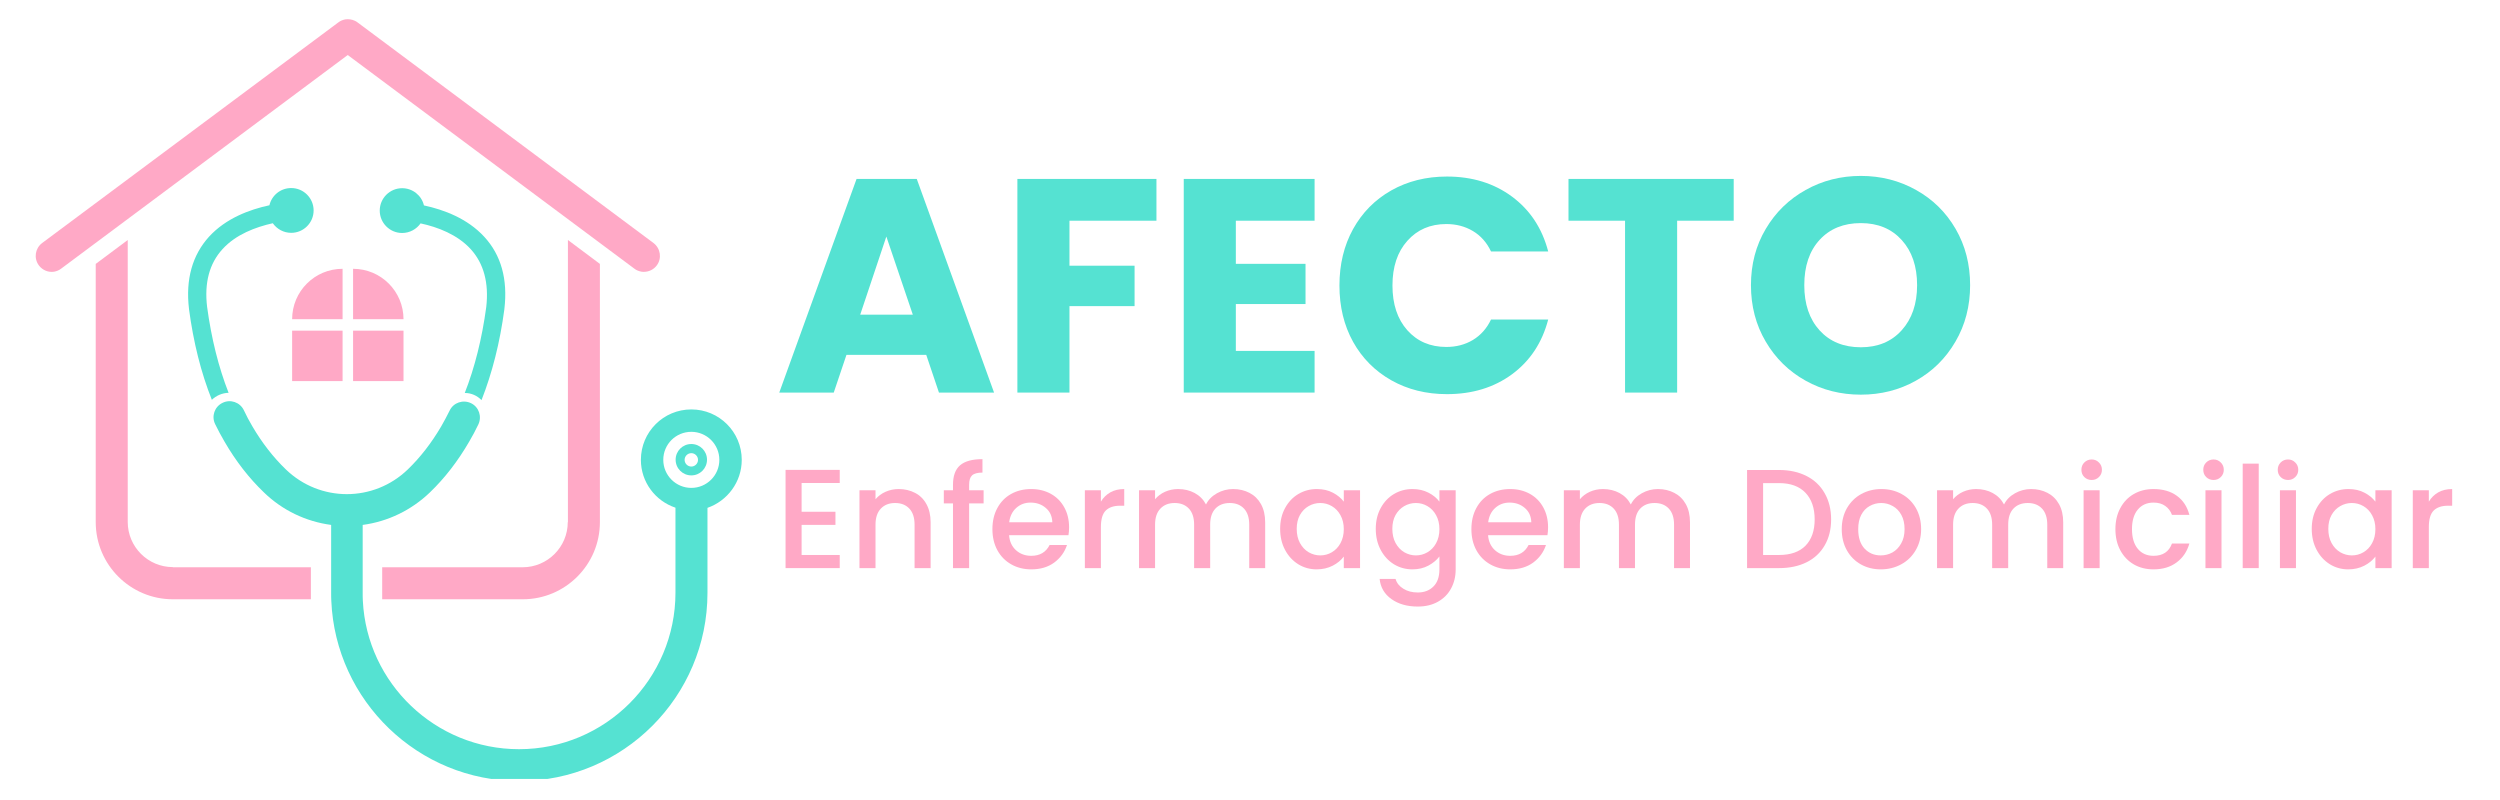
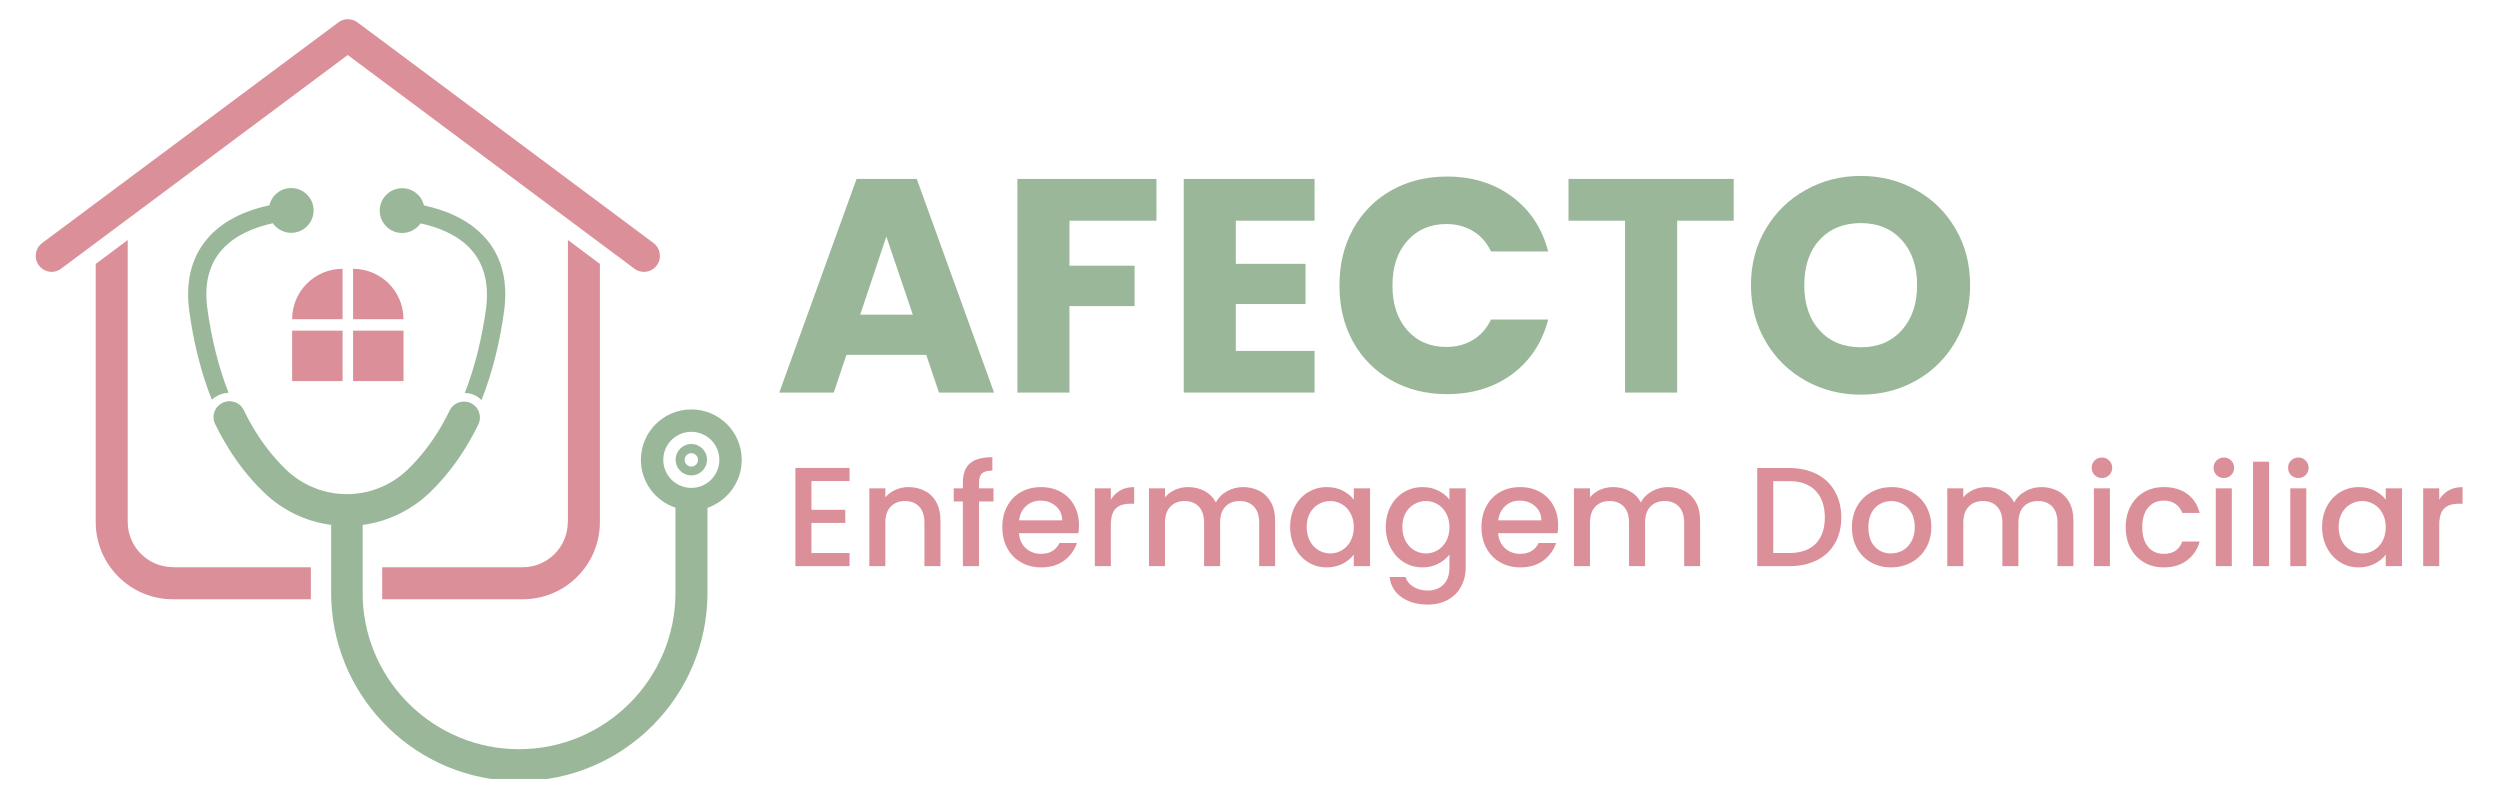
<svg xmlns="http://www.w3.org/2000/svg" width="500" zoomAndPan="magnify" viewBox="0 0 375 120" height="160" preserveAspectRatio="xMidYMid meet" version="1.0">
  <defs>
    <g />
-     <clipPath id="da98e2dea6">
+     <clipPath id="8ad83fafef">
      <path d="M 5 2.84 L 99 2.84 L 99 41 L 5 41 Z M 5 2.84 " clip-rule="nonzero" />
    </clipPath>
-     <clipPath id="c379749b60">
+     <clipPath id="0177766000">
      <path d="M 32 60 L 111.492 60 L 111.492 116.84 L 32 116.84 Z M 32 60 " clip-rule="nonzero" />
    </clipPath>
  </defs>
-   <path fill="#ffa9c6" d="M 25.926 85.066 C 22.199 85.066 19.16 82.027 19.16 78.301 L 19.16 36 L 14.359 39.586 L 14.359 78.324 C 14.359 84.703 19.551 89.891 25.926 89.891 L 46.633 89.891 L 46.633 85.09 L 25.926 85.09 Z M 25.926 85.066 " fill-opacity="1" fill-rule="nonzero" />
-   <path fill="#ffa9c6" d="M 85.164 78.324 C 85.164 82.051 82.125 85.09 78.398 85.09 L 57.328 85.09 L 57.328 89.891 L 78.422 89.891 C 84.797 89.891 89.984 84.703 89.984 78.324 L 89.984 39.586 L 85.188 36 L 85.188 78.324 Z M 85.164 78.324 " fill-opacity="1" fill-rule="nonzero" />
-   <g clip-path="url(#da98e2dea6)">
-     <path fill="#ffa9c6" d="M 52.16 8.254 L 95.152 40.297 C 95.469 40.547 95.836 40.684 96.227 40.754 C 96.34 40.777 96.477 40.777 96.59 40.777 C 97.32 40.777 98.055 40.434 98.512 39.816 C 99.309 38.766 99.082 37.258 98.031 36.457 L 53.602 3.34 C 53.465 3.25 53.352 3.156 53.215 3.113 C 52.777 2.906 52.277 2.84 51.797 2.906 C 51.43 2.977 51.066 3.113 50.746 3.363 L 6.316 36.457 C 5.266 37.258 5.035 38.742 5.836 39.816 C 6.387 40.547 7.277 40.891 8.121 40.754 C 8.488 40.684 8.852 40.547 9.172 40.297 Z M 52.16 8.254 " fill-opacity="1" fill-rule="nonzero" />
-   </g>
-   <g clip-path="url(#c379749b60)">
-     <path fill="#55e2d2" d="M 111.262 68.977 C 111.262 64.797 107.879 61.414 103.699 61.414 C 99.516 61.414 96.133 64.797 96.133 68.977 C 96.133 72.316 98.305 75.148 101.32 76.152 L 101.32 88.906 C 101.32 101.844 90.809 112.379 77.852 112.379 C 65.324 112.379 55.043 102.504 54.426 90.117 C 54.402 89.73 54.402 89.316 54.402 88.906 L 54.402 78.738 C 58.172 78.234 61.691 76.543 64.48 73.867 C 66.719 71.719 68.707 69.137 70.398 66.211 C 70.879 65.391 71.336 64.543 71.746 63.676 C 72.32 62.488 71.84 61.047 70.652 60.477 C 69.461 59.906 68.023 60.383 67.453 61.574 C 67.039 62.395 66.629 63.195 66.172 63.973 C 64.707 66.465 63.039 68.613 61.168 70.418 C 56.047 75.355 48.004 75.355 42.883 70.418 C 41.008 68.613 39.316 66.441 37.855 63.949 C 37.398 63.172 36.965 62.371 36.574 61.527 C 36.004 60.34 34.562 59.836 33.375 60.43 C 32.188 61 31.684 62.441 32.277 63.629 C 32.715 64.52 33.172 65.391 33.672 66.234 C 35.363 69.16 37.352 71.719 39.594 73.867 C 42.379 76.566 45.898 78.234 49.672 78.738 L 49.672 88.906 C 49.672 89.316 49.672 89.707 49.695 90.117 C 50.332 105.133 62.742 117.156 77.895 117.156 C 93.461 117.156 106.121 104.492 106.121 88.93 L 106.121 76.176 C 109.09 75.148 111.262 72.316 111.262 68.977 Z M 103.699 73.184 C 101.391 73.184 99.492 71.309 99.492 68.977 C 99.492 66.648 101.367 64.773 103.699 64.773 C 106.008 64.773 107.902 66.648 107.902 68.977 C 107.902 71.309 106.008 73.184 103.699 73.184 Z M 103.699 73.184 " fill-opacity="1" fill-rule="nonzero" />
-   </g>
-   <path fill="#55e2d2" d="M 103.699 66.602 C 102.395 66.602 101.344 67.652 101.344 68.953 C 101.344 70.258 102.395 71.309 103.699 71.309 C 105 71.309 106.051 70.258 106.051 68.953 C 106.051 67.652 105 66.602 103.699 66.602 Z M 103.699 69.984 C 103.148 69.984 102.691 69.527 102.691 68.977 C 102.691 68.43 103.148 67.973 103.699 67.973 C 104.246 67.973 104.703 68.43 104.703 68.977 C 104.703 69.527 104.246 69.984 103.699 69.984 Z M 103.699 69.984 " fill-opacity="1" fill-rule="nonzero" />
-   <path fill="#55e2d2" d="M 34.289 58.922 C 32.781 55.082 31.707 50.762 31.066 46.031 C 30.633 42.422 31.41 39.52 33.375 37.371 C 35.387 35.152 38.359 34.059 40.918 33.484 C 41.535 34.355 42.539 34.926 43.684 34.926 C 45.535 34.926 47.043 33.418 47.043 31.566 C 47.043 29.715 45.535 28.207 43.684 28.207 C 42.082 28.207 40.758 29.305 40.414 30.789 C 37.422 31.43 33.879 32.754 31.363 35.496 C 28.852 38.262 27.824 41.895 28.348 46.328 L 28.348 46.352 C 29.012 51.336 30.152 55.906 31.777 59.973 C 32.418 59.355 33.309 58.945 34.289 58.922 Z M 34.289 58.922 " fill-opacity="1" fill-rule="nonzero" />
-   <path fill="#55e2d2" d="M 72.227 60.02 C 73.828 55.949 74.992 51.379 75.656 46.375 L 75.656 46.352 C 76.184 41.918 75.176 38.262 72.641 35.52 C 70.125 32.777 66.582 31.453 63.59 30.812 C 63.246 29.324 61.898 28.23 60.32 28.23 C 58.469 28.23 56.961 29.738 56.961 31.59 C 56.961 33.441 58.469 34.949 60.32 34.949 C 61.465 34.949 62.469 34.375 63.086 33.508 C 65.645 34.059 68.617 35.176 70.629 37.395 C 72.57 39.543 73.348 42.445 72.938 46.055 C 72.297 50.785 71.223 55.105 69.715 58.945 C 70.695 58.945 71.59 59.355 72.227 60.02 Z M 72.227 60.02 " fill-opacity="1" fill-rule="nonzero" />
-   <path fill="#ffa9c6" d="M 43.82 47.883 L 51.387 47.883 L 51.387 40.32 C 47.203 40.32 43.82 43.703 43.82 47.883 Z M 43.82 47.883 " fill-opacity="1" fill-rule="nonzero" />
-   <path fill="#ffa9c6" d="M 43.82 49.598 L 51.387 49.598 L 51.387 57.164 L 43.82 57.164 Z M 43.82 49.598 " fill-opacity="1" fill-rule="nonzero" />
-   <path fill="#ffa9c6" d="M 52.961 40.32 L 52.961 47.883 L 60.527 47.883 C 60.527 43.703 57.145 40.32 52.961 40.32 Z M 52.961 40.32 " fill-opacity="1" fill-rule="nonzero" />
-   <path fill="#ffa9c6" d="M 52.961 49.598 L 60.527 49.598 L 60.527 57.164 L 52.961 57.164 Z M 52.961 49.598 " fill-opacity="1" fill-rule="nonzero" />
-   <g fill="#55e2d2" fill-opacity="1">
+   <path fill="#db9099" d="M 25.926 85.066 C 22.199 85.066 19.16 82.027 19.16 78.301 L 19.16 36 L 14.359 39.586 L 14.359 78.324 C 14.359 84.703 19.551 89.891 25.926 89.891 L 46.633 89.891 L 46.633 85.09 L 25.926 85.09 Z M 25.926 85.066 " fill-opacity="1" fill-rule="nonzero" />
+   <path fill="#db9099" d="M 85.164 78.324 C 85.164 82.051 82.125 85.09 78.398 85.09 L 57.328 85.09 L 57.328 89.891 L 78.422 89.891 C 84.797 89.891 89.984 84.703 89.984 78.324 L 89.984 39.586 L 85.188 36 L 85.188 78.324 Z M 85.164 78.324 " fill-opacity="1" fill-rule="nonzero" />
+   <g clip-path="url(#8ad83fafef)">
+     <path fill="#db9099" d="M 52.16 8.254 L 95.152 40.297 C 95.469 40.547 95.836 40.684 96.227 40.754 C 96.34 40.777 96.477 40.777 96.59 40.777 C 97.32 40.777 98.055 40.434 98.512 39.816 C 99.309 38.766 99.082 37.258 98.031 36.457 L 53.602 3.34 C 53.465 3.25 53.352 3.156 53.215 3.113 C 52.777 2.906 52.277 2.84 51.797 2.906 C 51.43 2.977 51.066 3.113 50.746 3.363 L 6.316 36.457 C 5.266 37.258 5.035 38.742 5.836 39.816 C 6.387 40.547 7.277 40.891 8.121 40.754 C 8.488 40.684 8.852 40.547 9.172 40.297 Z M 52.16 8.254 " fill-opacity="1" fill-rule="nonzero" />
+   </g>
+   <g clip-path="url(#0177766000)">
+     <path fill="#9ab899" d="M 111.262 68.977 C 111.262 64.797 107.879 61.414 103.699 61.414 C 99.516 61.414 96.133 64.797 96.133 68.977 C 96.133 72.316 98.305 75.148 101.32 76.152 L 101.32 88.906 C 101.32 101.844 90.809 112.379 77.852 112.379 C 65.324 112.379 55.043 102.504 54.426 90.117 C 54.402 89.73 54.402 89.316 54.402 88.906 L 54.402 78.738 C 58.172 78.234 61.691 76.543 64.48 73.867 C 66.719 71.719 68.707 69.137 70.398 66.211 C 70.879 65.391 71.336 64.543 71.746 63.676 C 72.32 62.488 71.84 61.047 70.652 60.477 C 69.461 59.906 68.023 60.383 67.453 61.574 C 67.039 62.395 66.629 63.195 66.172 63.973 C 64.707 66.465 63.039 68.613 61.168 70.418 C 56.047 75.355 48.004 75.355 42.883 70.418 C 41.008 68.613 39.316 66.441 37.855 63.949 C 37.398 63.172 36.965 62.371 36.574 61.527 C 36.004 60.34 34.562 59.836 33.375 60.43 C 32.188 61 31.684 62.441 32.277 63.629 C 32.715 64.52 33.172 65.391 33.672 66.234 C 35.363 69.16 37.352 71.719 39.594 73.867 C 42.379 76.566 45.898 78.234 49.672 78.738 L 49.672 88.906 C 49.672 89.316 49.672 89.707 49.695 90.117 C 50.332 105.133 62.742 117.156 77.895 117.156 C 93.461 117.156 106.121 104.492 106.121 88.93 L 106.121 76.176 C 109.09 75.148 111.262 72.316 111.262 68.977 Z M 103.699 73.184 C 101.391 73.184 99.492 71.309 99.492 68.977 C 99.492 66.648 101.367 64.773 103.699 64.773 C 106.008 64.773 107.902 66.648 107.902 68.977 C 107.902 71.309 106.008 73.184 103.699 73.184 Z M 103.699 73.184 " fill-opacity="1" fill-rule="nonzero" />
+   </g>
+   <path fill="#9ab899" d="M 103.699 66.602 C 102.395 66.602 101.344 67.652 101.344 68.953 C 101.344 70.258 102.395 71.309 103.699 71.309 C 105 71.309 106.051 70.258 106.051 68.953 C 106.051 67.652 105 66.602 103.699 66.602 Z M 103.699 69.984 C 103.148 69.984 102.691 69.527 102.691 68.977 C 102.691 68.43 103.148 67.973 103.699 67.973 C 104.246 67.973 104.703 68.43 104.703 68.977 C 104.703 69.527 104.246 69.984 103.699 69.984 Z M 103.699 69.984 " fill-opacity="1" fill-rule="nonzero" />
+   <path fill="#9ab899" d="M 34.289 58.922 C 32.781 55.082 31.707 50.762 31.066 46.031 C 30.633 42.422 31.41 39.52 33.375 37.371 C 35.387 35.152 38.359 34.059 40.918 33.484 C 41.535 34.355 42.539 34.926 43.684 34.926 C 45.535 34.926 47.043 33.418 47.043 31.566 C 47.043 29.715 45.535 28.207 43.684 28.207 C 42.082 28.207 40.758 29.305 40.414 30.789 C 37.422 31.43 33.879 32.754 31.363 35.496 C 28.852 38.262 27.824 41.895 28.348 46.328 L 28.348 46.352 C 29.012 51.336 30.152 55.906 31.777 59.973 C 32.418 59.355 33.309 58.945 34.289 58.922 Z M 34.289 58.922 " fill-opacity="1" fill-rule="nonzero" />
+   <path fill="#9ab899" d="M 72.227 60.02 C 73.828 55.949 74.992 51.379 75.656 46.375 L 75.656 46.352 C 76.184 41.918 75.176 38.262 72.641 35.52 C 70.125 32.777 66.582 31.453 63.59 30.812 C 63.246 29.324 61.898 28.23 60.32 28.23 C 58.469 28.23 56.961 29.738 56.961 31.59 C 56.961 33.441 58.469 34.949 60.32 34.949 C 61.465 34.949 62.469 34.375 63.086 33.508 C 65.645 34.059 68.617 35.176 70.629 37.395 C 72.57 39.543 73.348 42.445 72.938 46.055 C 72.297 50.785 71.223 55.105 69.715 58.945 C 70.695 58.945 71.59 59.355 72.227 60.02 Z M 72.227 60.02 " fill-opacity="1" fill-rule="nonzero" />
+   <path fill="#db9099" d="M 43.82 47.883 L 51.387 47.883 L 51.387 40.32 C 47.203 40.32 43.82 43.703 43.82 47.883 Z M 43.82 47.883 " fill-opacity="1" fill-rule="nonzero" />
+   <path fill="#db9099" d="M 43.82 49.598 L 51.387 49.598 L 51.387 57.164 L 43.82 57.164 Z M 43.82 49.598 " fill-opacity="1" fill-rule="nonzero" />
+   <path fill="#db9099" d="M 52.961 40.32 L 52.961 47.883 L 60.527 47.883 C 60.527 43.703 57.145 40.32 52.961 40.32 Z M 52.961 40.32 " fill-opacity="1" fill-rule="nonzero" />
+   <path fill="#db9099" d="M 52.961 49.598 L 60.527 49.598 L 60.527 57.164 L 52.961 57.164 Z M 52.961 49.598 " fill-opacity="1" fill-rule="nonzero" />
+   <g fill="#9ab899" fill-opacity="1">
    <g transform="translate(116.1558, 58.88719)">
      <g>
        <path d="M 22.781 -5.656 L 10.812 -5.656 L 8.906 0 L 0.734 0 L 12.328 -32.047 L 21.359 -32.047 L 32.953 0 L 24.688 0 Z M 20.766 -11.688 L 16.797 -23.406 L 12.875 -11.688 Z M 20.766 -11.688 " />
      </g>
    </g>
  </g>
-   <g fill="#55e2d2" fill-opacity="1">
+   <g fill="#9ab899" fill-opacity="1">
    <g transform="translate(149.7794, 58.88719)">
      <g>
        <path d="M 23.688 -32.047 L 23.688 -25.781 L 10.641 -25.781 L 10.641 -19.031 L 20.406 -19.031 L 20.406 -12.969 L 10.641 -12.969 L 10.641 0 L 2.828 0 L 2.828 -32.047 Z M 23.688 -32.047 " />
      </g>
    </g>
  </g>
-   <g fill="#55e2d2" fill-opacity="1">
+   <g fill="#9ab899" fill-opacity="1">
    <g transform="translate(174.7347, 58.88719)">
      <g>
        <path d="M 10.641 -25.781 L 10.641 -19.312 L 21.094 -19.312 L 21.094 -13.281 L 10.641 -13.281 L 10.641 -6.25 L 22.453 -6.25 L 22.453 0 L 2.828 0 L 2.828 -32.047 L 22.453 -32.047 L 22.453 -25.781 Z M 10.641 -25.781 " />
      </g>
    </g>
  </g>
-   <g fill="#55e2d2" fill-opacity="1">
+   <g fill="#9ab899" fill-opacity="1">
    <g transform="translate(199.4162, 58.88719)">
      <g>
        <path d="M 1.5 -16.062 C 1.5 -19.227 2.18 -22.051 3.547 -24.531 C 4.922 -27.008 6.832 -28.941 9.281 -30.328 C 11.738 -31.711 14.52 -32.406 17.625 -32.406 C 21.426 -32.406 24.68 -31.398 27.391 -29.391 C 30.098 -27.379 31.906 -24.641 32.812 -21.172 L 24.234 -21.172 C 23.598 -22.516 22.691 -23.535 21.516 -24.234 C 20.348 -24.93 19.02 -25.281 17.531 -25.281 C 15.125 -25.281 13.176 -24.441 11.688 -22.766 C 10.195 -21.098 9.453 -18.863 9.453 -16.062 C 9.453 -13.258 10.195 -11.02 11.688 -9.344 C 13.176 -7.676 15.125 -6.844 17.531 -6.844 C 19.02 -6.844 20.348 -7.191 21.516 -7.891 C 22.691 -8.598 23.598 -9.617 24.234 -10.953 L 32.812 -10.953 C 31.906 -7.484 30.098 -4.75 27.391 -2.75 C 24.68 -0.758 21.426 0.234 17.625 0.234 C 14.52 0.234 11.738 -0.457 9.281 -1.844 C 6.832 -3.227 4.922 -5.148 3.547 -7.609 C 2.18 -10.078 1.5 -12.895 1.5 -16.062 Z M 1.5 -16.062 " />
      </g>
    </g>
  </g>
-   <g fill="#55e2d2" fill-opacity="1">
+   <g fill="#9ab899" fill-opacity="1">
    <g transform="translate(234.1803, 58.88719)">
      <g>
        <path d="M 25.875 -32.047 L 25.875 -25.781 L 17.391 -25.781 L 17.391 0 L 9.578 0 L 9.578 -25.781 L 1.094 -25.781 L 1.094 -32.047 Z M 25.875 -32.047 " />
      </g>
    </g>
  </g>
-   <g fill="#55e2d2" fill-opacity="1">
+   <g fill="#9ab899" fill-opacity="1">
    <g transform="translate(261.143, 58.88719)">
      <g>
        <path d="M 17.984 0.312 C 14.973 0.312 12.211 -0.383 9.703 -1.781 C 7.191 -3.176 5.195 -5.129 3.719 -7.641 C 2.238 -10.148 1.5 -12.973 1.5 -16.109 C 1.5 -19.242 2.238 -22.055 3.719 -24.547 C 5.195 -27.047 7.191 -28.992 9.703 -30.391 C 12.211 -31.797 14.973 -32.5 17.984 -32.5 C 20.992 -32.5 23.754 -31.797 26.266 -30.391 C 28.773 -28.992 30.754 -27.047 32.203 -24.547 C 33.648 -22.055 34.375 -19.242 34.375 -16.109 C 34.375 -12.973 33.641 -10.148 32.172 -7.641 C 30.711 -5.129 28.734 -3.176 26.234 -1.781 C 23.742 -0.383 20.992 0.312 17.984 0.312 Z M 17.984 -6.797 C 20.535 -6.797 22.578 -7.645 24.109 -9.344 C 25.648 -11.051 26.422 -13.305 26.422 -16.109 C 26.422 -18.941 25.648 -21.203 24.109 -22.891 C 22.578 -24.578 20.535 -25.422 17.984 -25.422 C 15.398 -25.422 13.336 -24.582 11.797 -22.906 C 10.266 -21.238 9.5 -18.973 9.5 -16.109 C 9.5 -13.273 10.266 -11.016 11.797 -9.328 C 13.336 -7.641 15.398 -6.797 17.984 -6.797 Z M 17.984 -6.797 " />
      </g>
    </g>
  </g>
-   <g fill="#ffa9c6" fill-opacity="1">
-     <g transform="translate(116.2405, 85.21658)">
+   <g fill="#db9099" fill-opacity="1">
+     <g transform="translate(117.7144, 84.92234)">
      <g>
        <path d="M 4 -12.766 L 4 -8.453 L 9.078 -8.453 L 9.078 -6.484 L 4 -6.484 L 4 -1.969 L 9.719 -1.969 L 9.719 0 L 1.594 0 L 1.594 -14.734 L 9.719 -14.734 L 9.719 -12.766 Z M 4 -12.766 " />
      </g>
    </g>
  </g>
-   <g fill="#ffa9c6" fill-opacity="1">
-     <g transform="translate(127.3266, 85.21658)">
+   <g fill="#db9099" fill-opacity="1">
+     <g transform="translate(128.8044, 84.92234)">
      <g>
        <path d="M 7.469 -11.859 C 8.383 -11.859 9.207 -11.664 9.938 -11.281 C 10.664 -10.906 11.234 -10.344 11.641 -9.594 C 12.055 -8.844 12.266 -7.938 12.266 -6.875 L 12.266 0 L 9.859 0 L 9.859 -6.516 C 9.859 -7.566 9.598 -8.367 9.078 -8.922 C 8.555 -9.484 7.844 -9.766 6.938 -9.766 C 6.039 -9.766 5.328 -9.484 4.797 -8.922 C 4.266 -8.367 4 -7.566 4 -6.516 L 4 0 L 1.594 0 L 1.594 -11.672 L 4 -11.672 L 4 -10.328 C 4.395 -10.805 4.898 -11.18 5.516 -11.453 C 6.129 -11.723 6.781 -11.859 7.469 -11.859 Z M 7.469 -11.859 " />
      </g>
    </g>
  </g>
-   <g fill="#ffa9c6" fill-opacity="1">
-     <g transform="translate(141.0573, 85.21658)">
+   <g fill="#db9099" fill-opacity="1">
+     <g transform="translate(142.5399, 84.92234)">
      <g>
        <path d="M 6.484 -9.703 L 4.312 -9.703 L 4.312 0 L 1.891 0 L 1.891 -9.703 L 0.516 -9.703 L 0.516 -11.672 L 1.891 -11.672 L 1.891 -12.484 C 1.891 -13.828 2.242 -14.805 2.953 -15.422 C 3.66 -16.035 4.781 -16.344 6.312 -16.344 L 6.312 -14.328 C 5.57 -14.328 5.051 -14.188 4.75 -13.906 C 4.457 -13.633 4.312 -13.16 4.312 -12.484 L 4.312 -11.672 L 6.484 -11.672 Z M 6.484 -9.703 " />
      </g>
    </g>
  </g>
-   <g fill="#ffa9c6" fill-opacity="1">
-     <g transform="translate(148.0813, 85.21658)">
+   <g fill="#db9099" fill-opacity="1">
+     <g transform="translate(149.5663, 84.92234)">
      <g>
        <path d="M 12.281 -6.125 C 12.281 -5.688 12.25 -5.289 12.188 -4.938 L 3.281 -4.938 C 3.352 -4 3.695 -3.25 4.312 -2.688 C 4.938 -2.125 5.703 -1.844 6.609 -1.844 C 7.898 -1.844 8.816 -2.383 9.359 -3.469 L 11.969 -3.469 C 11.613 -2.395 10.973 -1.516 10.047 -0.828 C 9.117 -0.148 7.973 0.188 6.609 0.188 C 5.492 0.188 4.492 -0.062 3.609 -0.562 C 2.723 -1.062 2.031 -1.766 1.531 -2.672 C 1.031 -3.586 0.781 -4.645 0.781 -5.844 C 0.781 -7.039 1.023 -8.094 1.516 -9 C 2.004 -9.914 2.688 -10.617 3.562 -11.109 C 4.445 -11.609 5.461 -11.859 6.609 -11.859 C 7.703 -11.859 8.68 -11.617 9.547 -11.141 C 10.41 -10.66 11.082 -9.984 11.562 -9.109 C 12.039 -8.242 12.281 -7.25 12.281 -6.125 Z M 9.766 -6.875 C 9.742 -7.77 9.422 -8.484 8.797 -9.016 C 8.18 -9.555 7.414 -9.828 6.5 -9.828 C 5.664 -9.828 4.953 -9.562 4.359 -9.031 C 3.766 -8.5 3.41 -7.781 3.297 -6.875 Z M 9.766 -6.875 " />
      </g>
    </g>
  </g>
-   <g fill="#ffa9c6" fill-opacity="1">
-     <g transform="translate(161.135, 85.21658)">
+   <g fill="#db9099" fill-opacity="1">
+     <g transform="translate(162.6246, 84.92234)">
      <g>
        <path d="M 4 -9.969 C 4.352 -10.562 4.82 -11.023 5.406 -11.359 C 5.988 -11.691 6.688 -11.859 7.5 -11.859 L 7.5 -9.359 L 6.875 -9.359 C 5.938 -9.359 5.223 -9.117 4.734 -8.641 C 4.242 -8.16 4 -7.328 4 -6.141 L 4 0 L 1.594 0 L 1.594 -11.672 L 4 -11.672 Z M 4 -9.969 " />
      </g>
    </g>
  </g>
-   <g fill="#ffa9c6" fill-opacity="1">
-     <g transform="translate(169.2592, 85.21658)">
+   <g fill="#db9099" fill-opacity="1">
+     <g transform="translate(170.7516, 84.92234)">
      <g>
        <path d="M 15.703 -11.859 C 16.617 -11.859 17.441 -11.664 18.172 -11.281 C 18.898 -10.906 19.473 -10.344 19.891 -9.594 C 20.305 -8.844 20.516 -7.938 20.516 -6.875 L 20.516 0 L 18.125 0 L 18.125 -6.516 C 18.125 -7.566 17.863 -8.367 17.344 -8.922 C 16.82 -9.484 16.109 -9.766 15.203 -9.766 C 14.297 -9.766 13.578 -9.484 13.047 -8.922 C 12.523 -8.367 12.266 -7.566 12.266 -6.516 L 12.266 0 L 9.859 0 L 9.859 -6.516 C 9.859 -7.566 9.598 -8.367 9.078 -8.922 C 8.555 -9.484 7.844 -9.766 6.938 -9.766 C 6.039 -9.766 5.328 -9.484 4.797 -8.922 C 4.266 -8.367 4 -7.566 4 -6.516 L 4 0 L 1.594 0 L 1.594 -11.672 L 4 -11.672 L 4 -10.328 C 4.395 -10.805 4.895 -11.18 5.5 -11.453 C 6.113 -11.723 6.766 -11.859 7.453 -11.859 C 8.379 -11.859 9.207 -11.66 9.938 -11.266 C 10.676 -10.867 11.242 -10.297 11.641 -9.547 C 11.992 -10.254 12.547 -10.816 13.297 -11.234 C 14.047 -11.648 14.848 -11.859 15.703 -11.859 Z M 15.703 -11.859 " />
      </g>
    </g>
  </g>
-   <g fill="#ffa9c6" fill-opacity="1">
-     <g transform="translate(191.241, 85.21658)">
+   <g fill="#db9099" fill-opacity="1">
+     <g transform="translate(192.741, 84.92234)">
      <g>
        <path d="M 0.781 -5.891 C 0.781 -7.055 1.023 -8.094 1.516 -9 C 2.004 -9.906 2.664 -10.609 3.5 -11.109 C 4.344 -11.609 5.27 -11.859 6.281 -11.859 C 7.207 -11.859 8.008 -11.676 8.688 -11.312 C 9.375 -10.957 9.922 -10.508 10.328 -9.969 L 10.328 -11.672 L 12.766 -11.672 L 12.766 0 L 10.328 0 L 10.328 -1.734 C 9.922 -1.18 9.363 -0.723 8.656 -0.359 C 7.945 0.004 7.145 0.188 6.25 0.188 C 5.25 0.188 4.332 -0.066 3.5 -0.578 C 2.664 -1.098 2.004 -1.816 1.516 -2.734 C 1.023 -3.66 0.781 -4.711 0.781 -5.891 Z M 10.328 -5.844 C 10.328 -6.645 10.16 -7.344 9.828 -7.938 C 9.504 -8.531 9.07 -8.984 8.531 -9.297 C 8 -9.609 7.422 -9.766 6.797 -9.766 C 6.172 -9.766 5.586 -9.609 5.047 -9.297 C 4.516 -8.992 4.082 -8.551 3.75 -7.969 C 3.426 -7.383 3.266 -6.691 3.266 -5.891 C 3.266 -5.078 3.426 -4.367 3.75 -3.766 C 4.082 -3.16 4.52 -2.695 5.062 -2.375 C 5.613 -2.062 6.191 -1.906 6.797 -1.906 C 7.422 -1.906 8 -2.062 8.531 -2.375 C 9.07 -2.688 9.504 -3.141 9.828 -3.734 C 10.16 -4.336 10.328 -5.039 10.328 -5.844 Z M 10.328 -5.844 " />
      </g>
    </g>
  </g>
-   <g fill="#ffa9c6" fill-opacity="1">
-     <g transform="translate(205.5852, 85.21658)">
+   <g fill="#db9099" fill-opacity="1">
+     <g transform="translate(207.0902, 84.92234)">
      <g>
        <path d="M 6.281 -11.859 C 7.188 -11.859 7.988 -11.676 8.688 -11.312 C 9.383 -10.957 9.93 -10.508 10.328 -9.969 L 10.328 -11.672 L 12.766 -11.672 L 12.766 0.188 C 12.766 1.258 12.535 2.211 12.078 3.047 C 11.629 3.891 10.977 4.551 10.125 5.031 C 9.27 5.52 8.254 5.766 7.078 5.766 C 5.492 5.766 4.176 5.391 3.125 4.641 C 2.082 3.898 1.492 2.895 1.359 1.625 L 3.75 1.625 C 3.926 2.238 4.316 2.727 4.922 3.094 C 5.523 3.469 6.242 3.656 7.078 3.656 C 8.047 3.656 8.828 3.359 9.422 2.766 C 10.023 2.18 10.328 1.32 10.328 0.188 L 10.328 -1.75 C 9.922 -1.207 9.367 -0.75 8.672 -0.375 C 7.973 0 7.176 0.188 6.281 0.188 C 5.27 0.188 4.344 -0.066 3.5 -0.578 C 2.664 -1.098 2.004 -1.816 1.516 -2.734 C 1.023 -3.66 0.781 -4.711 0.781 -5.891 C 0.781 -7.055 1.023 -8.094 1.516 -9 C 2.004 -9.906 2.664 -10.609 3.5 -11.109 C 4.344 -11.609 5.27 -11.859 6.281 -11.859 Z M 10.328 -5.844 C 10.328 -6.645 10.16 -7.344 9.828 -7.938 C 9.504 -8.531 9.07 -8.984 8.531 -9.297 C 8 -9.609 7.422 -9.766 6.797 -9.766 C 6.172 -9.766 5.586 -9.609 5.047 -9.297 C 4.516 -8.992 4.082 -8.551 3.75 -7.969 C 3.426 -7.383 3.266 -6.691 3.266 -5.891 C 3.266 -5.078 3.426 -4.367 3.75 -3.766 C 4.082 -3.16 4.52 -2.695 5.062 -2.375 C 5.613 -2.062 6.191 -1.906 6.797 -1.906 C 7.422 -1.906 8 -2.062 8.531 -2.375 C 9.07 -2.688 9.504 -3.141 9.828 -3.734 C 10.16 -4.336 10.328 -5.039 10.328 -5.844 Z M 10.328 -5.844 " />
      </g>
    </g>
  </g>
-   <g fill="#ffa9c6" fill-opacity="1">
-     <g transform="translate(219.9295, 85.21658)">
+   <g fill="#db9099" fill-opacity="1">
+     <g transform="translate(221.4395, 84.92234)">
      <g>
        <path d="M 12.281 -6.125 C 12.281 -5.688 12.25 -5.289 12.188 -4.938 L 3.281 -4.938 C 3.352 -4 3.695 -3.25 4.312 -2.688 C 4.938 -2.125 5.703 -1.844 6.609 -1.844 C 7.898 -1.844 8.816 -2.383 9.359 -3.469 L 11.969 -3.469 C 11.613 -2.395 10.973 -1.516 10.047 -0.828 C 9.117 -0.148 7.973 0.188 6.609 0.188 C 5.492 0.188 4.492 -0.062 3.609 -0.562 C 2.723 -1.062 2.031 -1.766 1.531 -2.672 C 1.031 -3.586 0.781 -4.645 0.781 -5.844 C 0.781 -7.039 1.023 -8.094 1.516 -9 C 2.004 -9.914 2.688 -10.617 3.562 -11.109 C 4.445 -11.609 5.461 -11.859 6.609 -11.859 C 7.703 -11.859 8.68 -11.617 9.547 -11.141 C 10.41 -10.66 11.082 -9.984 11.562 -9.109 C 12.039 -8.242 12.281 -7.25 12.281 -6.125 Z M 9.766 -6.875 C 9.742 -7.77 9.422 -8.484 8.797 -9.016 C 8.18 -9.555 7.414 -9.828 6.5 -9.828 C 5.664 -9.828 4.953 -9.562 4.359 -9.031 C 3.766 -8.5 3.41 -7.781 3.297 -6.875 Z M 9.766 -6.875 " />
      </g>
    </g>
  </g>
-   <g fill="#ffa9c6" fill-opacity="1">
-     <g transform="translate(232.9831, 85.21658)">
+   <g fill="#db9099" fill-opacity="1">
+     <g transform="translate(234.4977, 84.92234)">
      <g>
        <path d="M 15.703 -11.859 C 16.617 -11.859 17.441 -11.664 18.172 -11.281 C 18.898 -10.906 19.473 -10.344 19.891 -9.594 C 20.305 -8.844 20.516 -7.938 20.516 -6.875 L 20.516 0 L 18.125 0 L 18.125 -6.516 C 18.125 -7.566 17.863 -8.367 17.344 -8.922 C 16.82 -9.484 16.109 -9.766 15.203 -9.766 C 14.297 -9.766 13.578 -9.484 13.047 -8.922 C 12.523 -8.367 12.266 -7.566 12.266 -6.516 L 12.266 0 L 9.859 0 L 9.859 -6.516 C 9.859 -7.566 9.598 -8.367 9.078 -8.922 C 8.555 -9.484 7.844 -9.766 6.938 -9.766 C 6.039 -9.766 5.328 -9.484 4.797 -8.922 C 4.266 -8.367 4 -7.566 4 -6.516 L 4 0 L 1.594 0 L 1.594 -11.672 L 4 -11.672 L 4 -10.328 C 4.395 -10.805 4.895 -11.18 5.5 -11.453 C 6.113 -11.723 6.766 -11.859 7.453 -11.859 C 8.379 -11.859 9.207 -11.66 9.938 -11.266 C 10.676 -10.867 11.242 -10.297 11.641 -9.547 C 11.992 -10.254 12.547 -10.816 13.297 -11.234 C 14.047 -11.648 14.848 -11.859 15.703 -11.859 Z M 15.703 -11.859 " />
      </g>
    </g>
  </g>
-   <g fill="#ffa9c6" fill-opacity="1">
-     <g transform="translate(254.9649, 85.21658)">
+   <g fill="#db9099" fill-opacity="1">
+     <g transform="translate(256.4871, 84.92234)">
      <g />
    </g>
  </g>
-   <g fill="#ffa9c6" fill-opacity="1">
-     <g transform="translate(260.4657, 85.21658)">
+   <g fill="#db9099" fill-opacity="1">
+     <g transform="translate(261.9898, 84.92234)">
      <g>
        <path d="M 6.391 -14.719 C 7.961 -14.719 9.336 -14.414 10.516 -13.812 C 11.691 -13.219 12.598 -12.359 13.234 -11.234 C 13.879 -10.109 14.203 -8.797 14.203 -7.297 C 14.203 -5.805 13.879 -4.508 13.234 -3.406 C 12.598 -2.301 11.691 -1.457 10.516 -0.875 C 9.336 -0.289 7.961 0 6.391 0 L 1.594 0 L 1.594 -14.719 Z M 6.391 -1.969 C 8.117 -1.969 9.441 -2.43 10.359 -3.359 C 11.273 -4.297 11.734 -5.609 11.734 -7.297 C 11.734 -9.004 11.273 -10.336 10.359 -11.297 C 9.441 -12.266 8.117 -12.75 6.391 -12.75 L 4 -12.75 L 4 -1.969 Z M 6.391 -1.969 " />
      </g>
    </g>
  </g>
-   <g fill="#ffa9c6" fill-opacity="1">
-     <g transform="translate(275.4658, 85.21658)">
+   <g fill="#db9099" fill-opacity="1">
+     <g transform="translate(276.9951, 84.92234)">
      <g>
        <path d="M 6.641 0.188 C 5.547 0.188 4.551 -0.062 3.656 -0.562 C 2.77 -1.062 2.07 -1.766 1.562 -2.672 C 1.051 -3.586 0.797 -4.645 0.797 -5.844 C 0.797 -7.031 1.055 -8.082 1.578 -9 C 2.109 -9.914 2.82 -10.617 3.719 -11.109 C 4.625 -11.609 5.633 -11.859 6.75 -11.859 C 7.863 -11.859 8.875 -11.609 9.781 -11.109 C 10.688 -10.617 11.398 -9.914 11.922 -9 C 12.441 -8.082 12.703 -7.031 12.703 -5.844 C 12.703 -4.656 12.43 -3.602 11.891 -2.688 C 11.359 -1.77 10.629 -1.062 9.703 -0.562 C 8.785 -0.062 7.766 0.188 6.641 0.188 Z M 6.641 -1.906 C 7.266 -1.906 7.848 -2.051 8.391 -2.344 C 8.93 -2.645 9.367 -3.094 9.703 -3.688 C 10.047 -4.281 10.219 -5 10.219 -5.844 C 10.219 -6.688 10.055 -7.398 9.734 -7.984 C 9.41 -8.578 8.977 -9.02 8.438 -9.312 C 7.906 -9.613 7.332 -9.766 6.719 -9.766 C 6.094 -9.766 5.516 -9.613 4.984 -9.312 C 4.453 -9.02 4.031 -8.578 3.719 -7.984 C 3.414 -7.398 3.266 -6.688 3.266 -5.844 C 3.266 -4.582 3.582 -3.609 4.219 -2.922 C 4.863 -2.242 5.672 -1.906 6.641 -1.906 Z M 6.641 -1.906 " />
      </g>
    </g>
  </g>
-   <g fill="#ffa9c6" fill-opacity="1">
-     <g transform="translate(288.9637, 85.21658)">
+   <g fill="#db9099" fill-opacity="1">
+     <g transform="translate(290.4978, 84.92234)">
      <g>
        <path d="M 15.703 -11.859 C 16.617 -11.859 17.441 -11.664 18.172 -11.281 C 18.898 -10.906 19.473 -10.344 19.891 -9.594 C 20.305 -8.844 20.516 -7.938 20.516 -6.875 L 20.516 0 L 18.125 0 L 18.125 -6.516 C 18.125 -7.566 17.863 -8.367 17.344 -8.922 C 16.82 -9.484 16.109 -9.766 15.203 -9.766 C 14.297 -9.766 13.578 -9.484 13.047 -8.922 C 12.523 -8.367 12.266 -7.566 12.266 -6.516 L 12.266 0 L 9.859 0 L 9.859 -6.516 C 9.859 -7.566 9.598 -8.367 9.078 -8.922 C 8.555 -9.484 7.844 -9.766 6.938 -9.766 C 6.039 -9.766 5.328 -9.484 4.797 -8.922 C 4.266 -8.367 4 -7.566 4 -6.516 L 4 0 L 1.594 0 L 1.594 -11.672 L 4 -11.672 L 4 -10.328 C 4.395 -10.805 4.895 -11.18 5.5 -11.453 C 6.113 -11.723 6.766 -11.859 7.453 -11.859 C 8.379 -11.859 9.207 -11.66 9.938 -11.266 C 10.676 -10.867 11.242 -10.297 11.641 -9.547 C 11.992 -10.254 12.547 -10.816 13.297 -11.234 C 14.047 -11.648 14.848 -11.859 15.703 -11.859 Z M 15.703 -11.859 " />
      </g>
    </g>
  </g>
-   <g fill="#ffa9c6" fill-opacity="1">
-     <g transform="translate(310.9455, 85.21658)">
+   <g fill="#db9099" fill-opacity="1">
+     <g transform="translate(312.4872, 84.92234)">
      <g>
        <path d="M 2.812 -13.219 C 2.375 -13.219 2.004 -13.363 1.703 -13.656 C 1.41 -13.945 1.266 -14.312 1.266 -14.75 C 1.266 -15.188 1.41 -15.551 1.703 -15.844 C 2.004 -16.145 2.375 -16.297 2.812 -16.297 C 3.238 -16.297 3.598 -16.145 3.891 -15.844 C 4.191 -15.551 4.344 -15.188 4.344 -14.75 C 4.344 -14.312 4.191 -13.945 3.891 -13.656 C 3.598 -13.363 3.238 -13.219 2.812 -13.219 Z M 4 -11.672 L 4 0 L 1.594 0 L 1.594 -11.672 Z M 4 -11.672 " />
      </g>
    </g>
  </g>
-   <g fill="#ffa9c6" fill-opacity="1">
-     <g transform="translate(316.5309, 85.21658)">
+   <g fill="#db9099" fill-opacity="1">
+     <g transform="translate(318.0746, 84.92234)">
      <g>
        <path d="M 0.781 -5.844 C 0.781 -7.039 1.023 -8.094 1.516 -9 C 2.004 -9.914 2.676 -10.617 3.531 -11.109 C 4.395 -11.609 5.383 -11.859 6.5 -11.859 C 7.906 -11.859 9.07 -11.52 10 -10.844 C 10.926 -10.176 11.551 -9.223 11.875 -7.984 L 9.266 -7.984 C 9.055 -8.555 8.719 -9.004 8.25 -9.328 C 7.789 -9.66 7.207 -9.828 6.5 -9.828 C 5.508 -9.828 4.723 -9.477 4.141 -8.781 C 3.555 -8.082 3.266 -7.102 3.266 -5.844 C 3.266 -4.582 3.555 -3.598 4.141 -2.891 C 4.723 -2.191 5.508 -1.844 6.5 -1.844 C 7.895 -1.844 8.816 -2.457 9.266 -3.688 L 11.875 -3.688 C 11.539 -2.5 10.906 -1.555 9.969 -0.859 C 9.039 -0.16 7.883 0.188 6.5 0.188 C 5.383 0.188 4.395 -0.062 3.531 -0.562 C 2.676 -1.062 2.004 -1.766 1.516 -2.672 C 1.023 -3.586 0.781 -4.645 0.781 -5.844 Z M 0.781 -5.844 " />
      </g>
    </g>
  </g>
-   <g fill="#ffa9c6" fill-opacity="1">
-     <g transform="translate(329.2249, 85.21658)">
+   <g fill="#db9099" fill-opacity="1">
+     <g transform="translate(330.773, 84.92234)">
      <g>
        <path d="M 2.812 -13.219 C 2.375 -13.219 2.004 -13.363 1.703 -13.656 C 1.41 -13.945 1.266 -14.312 1.266 -14.75 C 1.266 -15.188 1.41 -15.551 1.703 -15.844 C 2.004 -16.145 2.375 -16.297 2.812 -16.297 C 3.238 -16.297 3.598 -16.145 3.891 -15.844 C 4.191 -15.551 4.344 -15.188 4.344 -14.75 C 4.344 -14.312 4.191 -13.945 3.891 -13.656 C 3.598 -13.363 3.238 -13.219 2.812 -13.219 Z M 4 -11.672 L 4 0 L 1.594 0 L 1.594 -11.672 Z M 4 -11.672 " />
      </g>
    </g>
  </g>
-   <g fill="#ffa9c6" fill-opacity="1">
-     <g transform="translate(334.8103, 85.21658)">
+   <g fill="#db9099" fill-opacity="1">
+     <g transform="translate(336.3603, 84.92234)">
      <g>
        <path d="M 4 -15.672 L 4 0 L 1.594 0 L 1.594 -15.672 Z M 4 -15.672 " />
      </g>
    </g>
  </g>
-   <g fill="#ffa9c6" fill-opacity="1">
-     <g transform="translate(340.3956, 85.21658)">
+   <g fill="#db9099" fill-opacity="1">
+     <g transform="translate(341.9476, 84.92234)">
      <g>
        <path d="M 2.812 -13.219 C 2.375 -13.219 2.004 -13.363 1.703 -13.656 C 1.41 -13.945 1.266 -14.312 1.266 -14.75 C 1.266 -15.188 1.41 -15.551 1.703 -15.844 C 2.004 -16.145 2.375 -16.297 2.812 -16.297 C 3.238 -16.297 3.598 -16.145 3.891 -15.844 C 4.191 -15.551 4.344 -15.188 4.344 -14.75 C 4.344 -14.312 4.191 -13.945 3.891 -13.656 C 3.598 -13.363 3.238 -13.219 2.812 -13.219 Z M 4 -11.672 L 4 0 L 1.594 0 L 1.594 -11.672 Z M 4 -11.672 " />
      </g>
    </g>
  </g>
-   <g fill="#ffa9c6" fill-opacity="1">
-     <g transform="translate(345.981, 85.21658)">
+   <g fill="#db9099" fill-opacity="1">
+     <g transform="translate(347.5349, 84.92234)">
      <g>
        <path d="M 0.781 -5.891 C 0.781 -7.055 1.023 -8.094 1.516 -9 C 2.004 -9.906 2.664 -10.609 3.5 -11.109 C 4.344 -11.609 5.27 -11.859 6.281 -11.859 C 7.207 -11.859 8.008 -11.676 8.688 -11.312 C 9.375 -10.957 9.922 -10.508 10.328 -9.969 L 10.328 -11.672 L 12.766 -11.672 L 12.766 0 L 10.328 0 L 10.328 -1.734 C 9.922 -1.18 9.363 -0.723 8.656 -0.359 C 7.945 0.004 7.145 0.188 6.25 0.188 C 5.25 0.188 4.332 -0.066 3.5 -0.578 C 2.664 -1.098 2.004 -1.816 1.516 -2.734 C 1.023 -3.66 0.781 -4.711 0.781 -5.891 Z M 10.328 -5.844 C 10.328 -6.645 10.16 -7.344 9.828 -7.938 C 9.504 -8.531 9.07 -8.984 8.531 -9.297 C 8 -9.609 7.422 -9.766 6.797 -9.766 C 6.172 -9.766 5.586 -9.609 5.047 -9.297 C 4.516 -8.992 4.082 -8.551 3.75 -7.969 C 3.426 -7.383 3.266 -6.691 3.266 -5.891 C 3.266 -5.078 3.426 -4.367 3.75 -3.766 C 4.082 -3.16 4.52 -2.695 5.062 -2.375 C 5.613 -2.062 6.191 -1.906 6.797 -1.906 C 7.422 -1.906 8 -2.062 8.531 -2.375 C 9.07 -2.688 9.504 -3.141 9.828 -3.734 C 10.16 -4.336 10.328 -5.039 10.328 -5.844 Z M 10.328 -5.844 " />
      </g>
    </g>
  </g>
-   <g fill="#ffa9c6" fill-opacity="1">
-     <g transform="translate(360.3252, 85.21658)">
+   <g fill="#db9099" fill-opacity="1">
+     <g transform="translate(361.8842, 84.92234)">
      <g>
        <path d="M 4 -9.969 C 4.352 -10.562 4.82 -11.023 5.406 -11.359 C 5.988 -11.691 6.688 -11.859 7.5 -11.859 L 7.5 -9.359 L 6.875 -9.359 C 5.938 -9.359 5.223 -9.117 4.734 -8.641 C 4.242 -8.16 4 -7.328 4 -6.141 L 4 0 L 1.594 0 L 1.594 -11.672 L 4 -11.672 Z M 4 -9.969 " />
      </g>
    </g>
  </g>
</svg>
